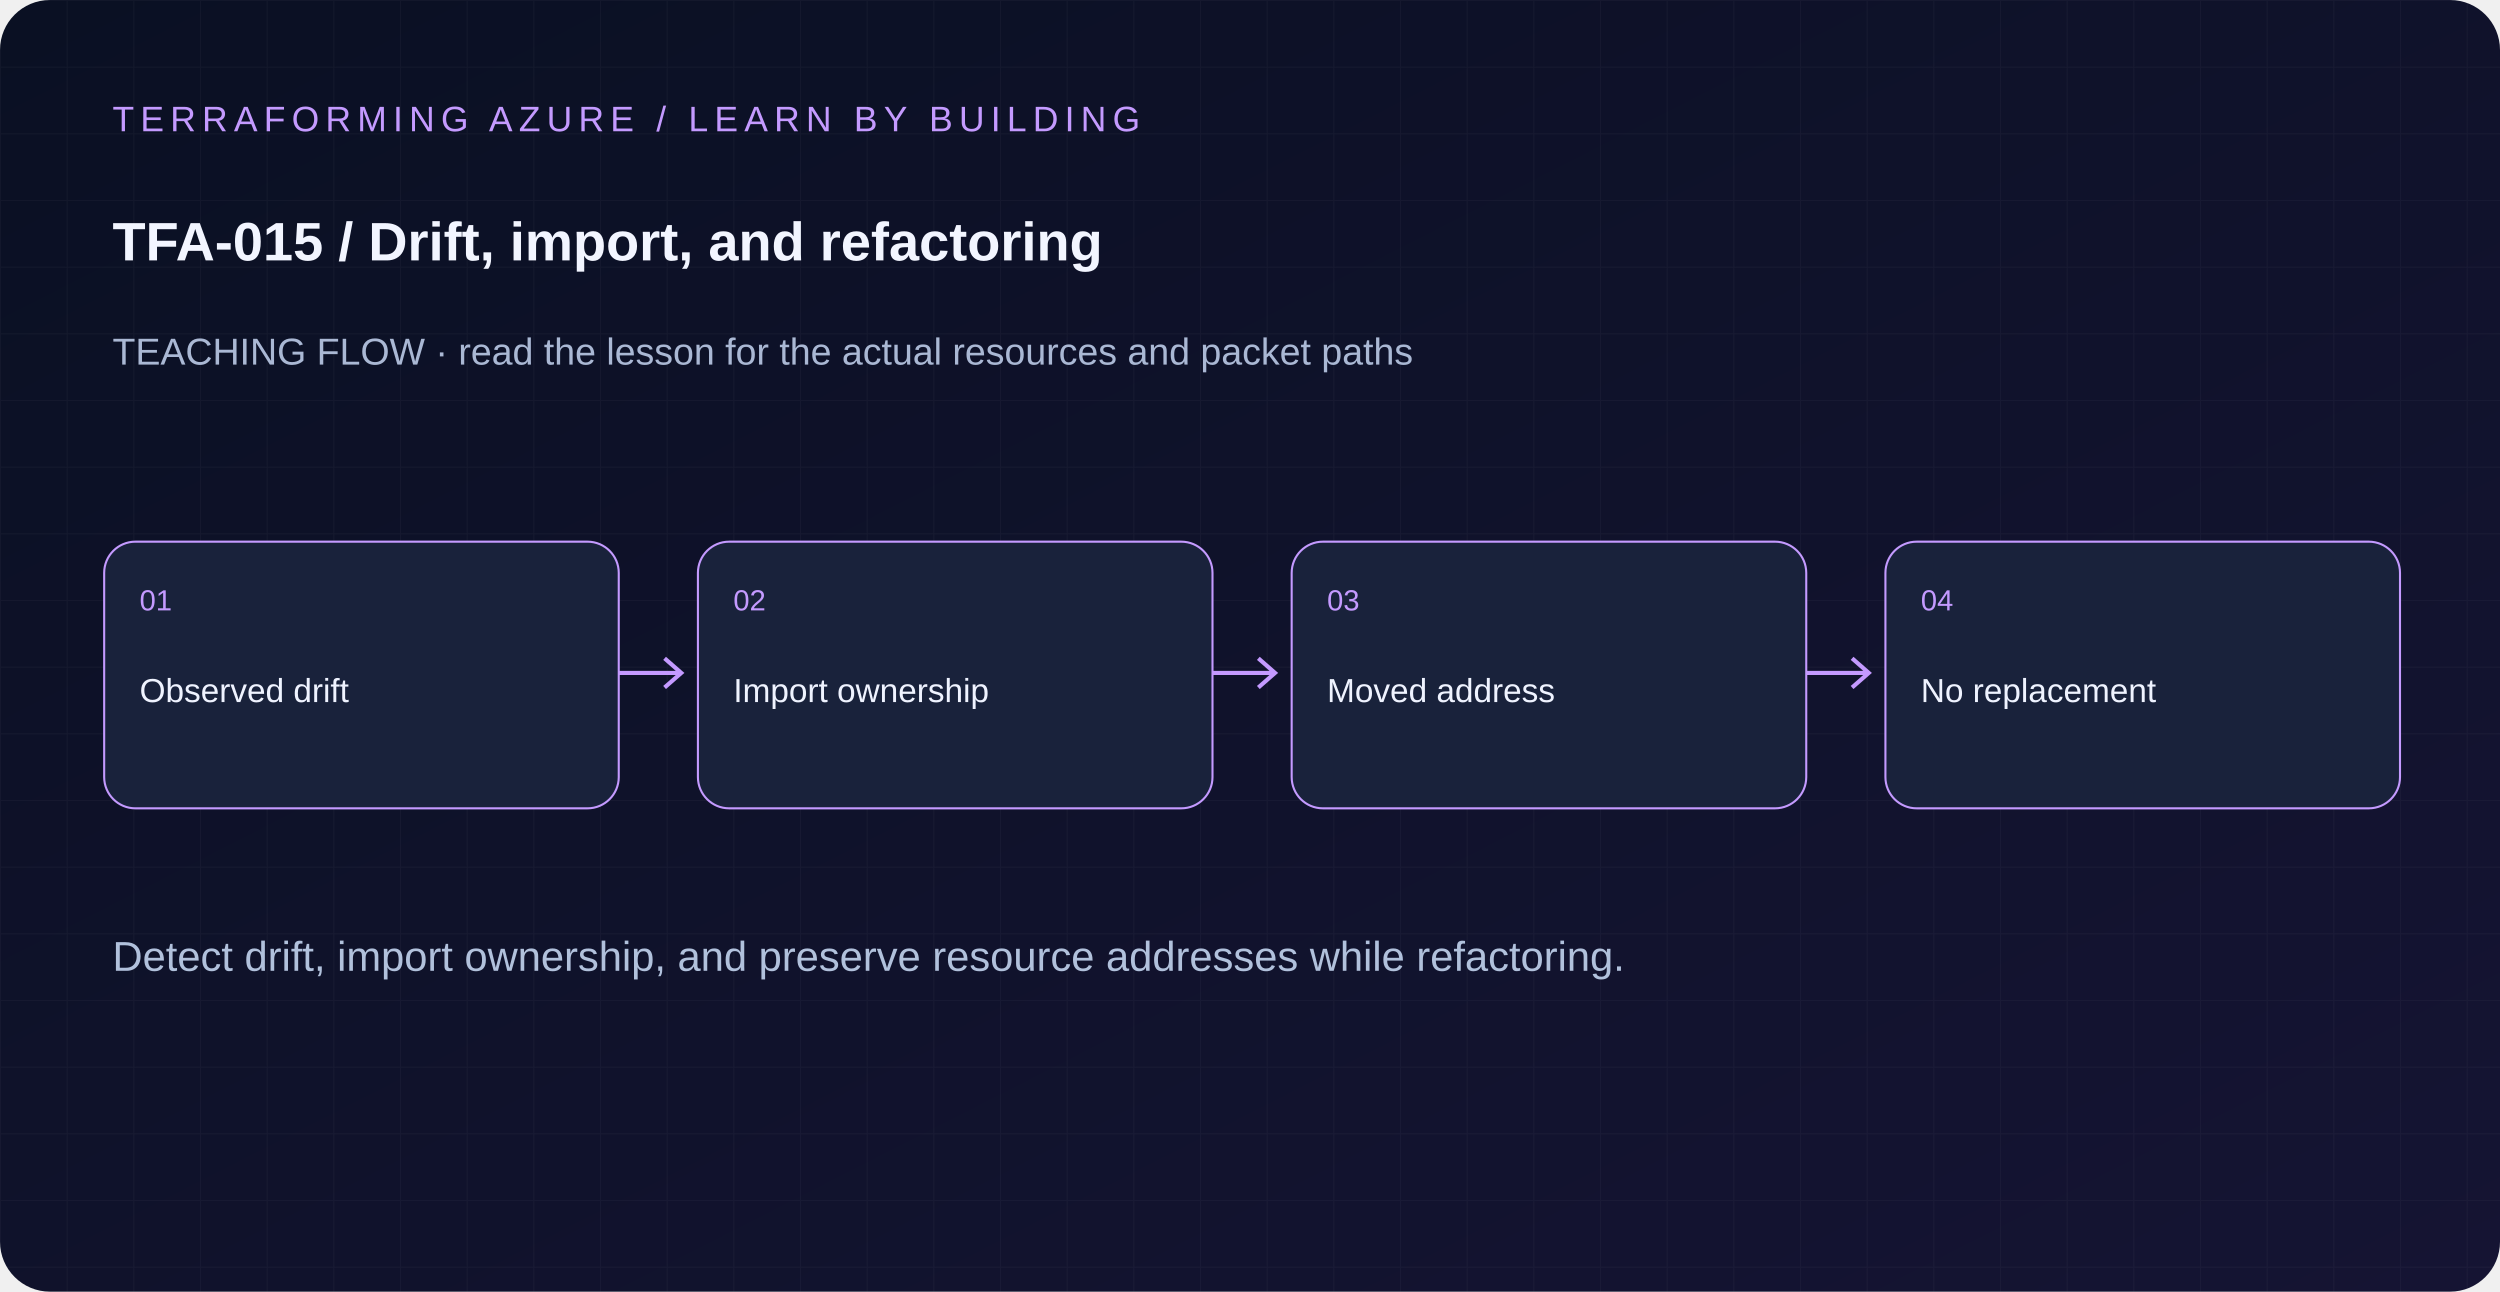
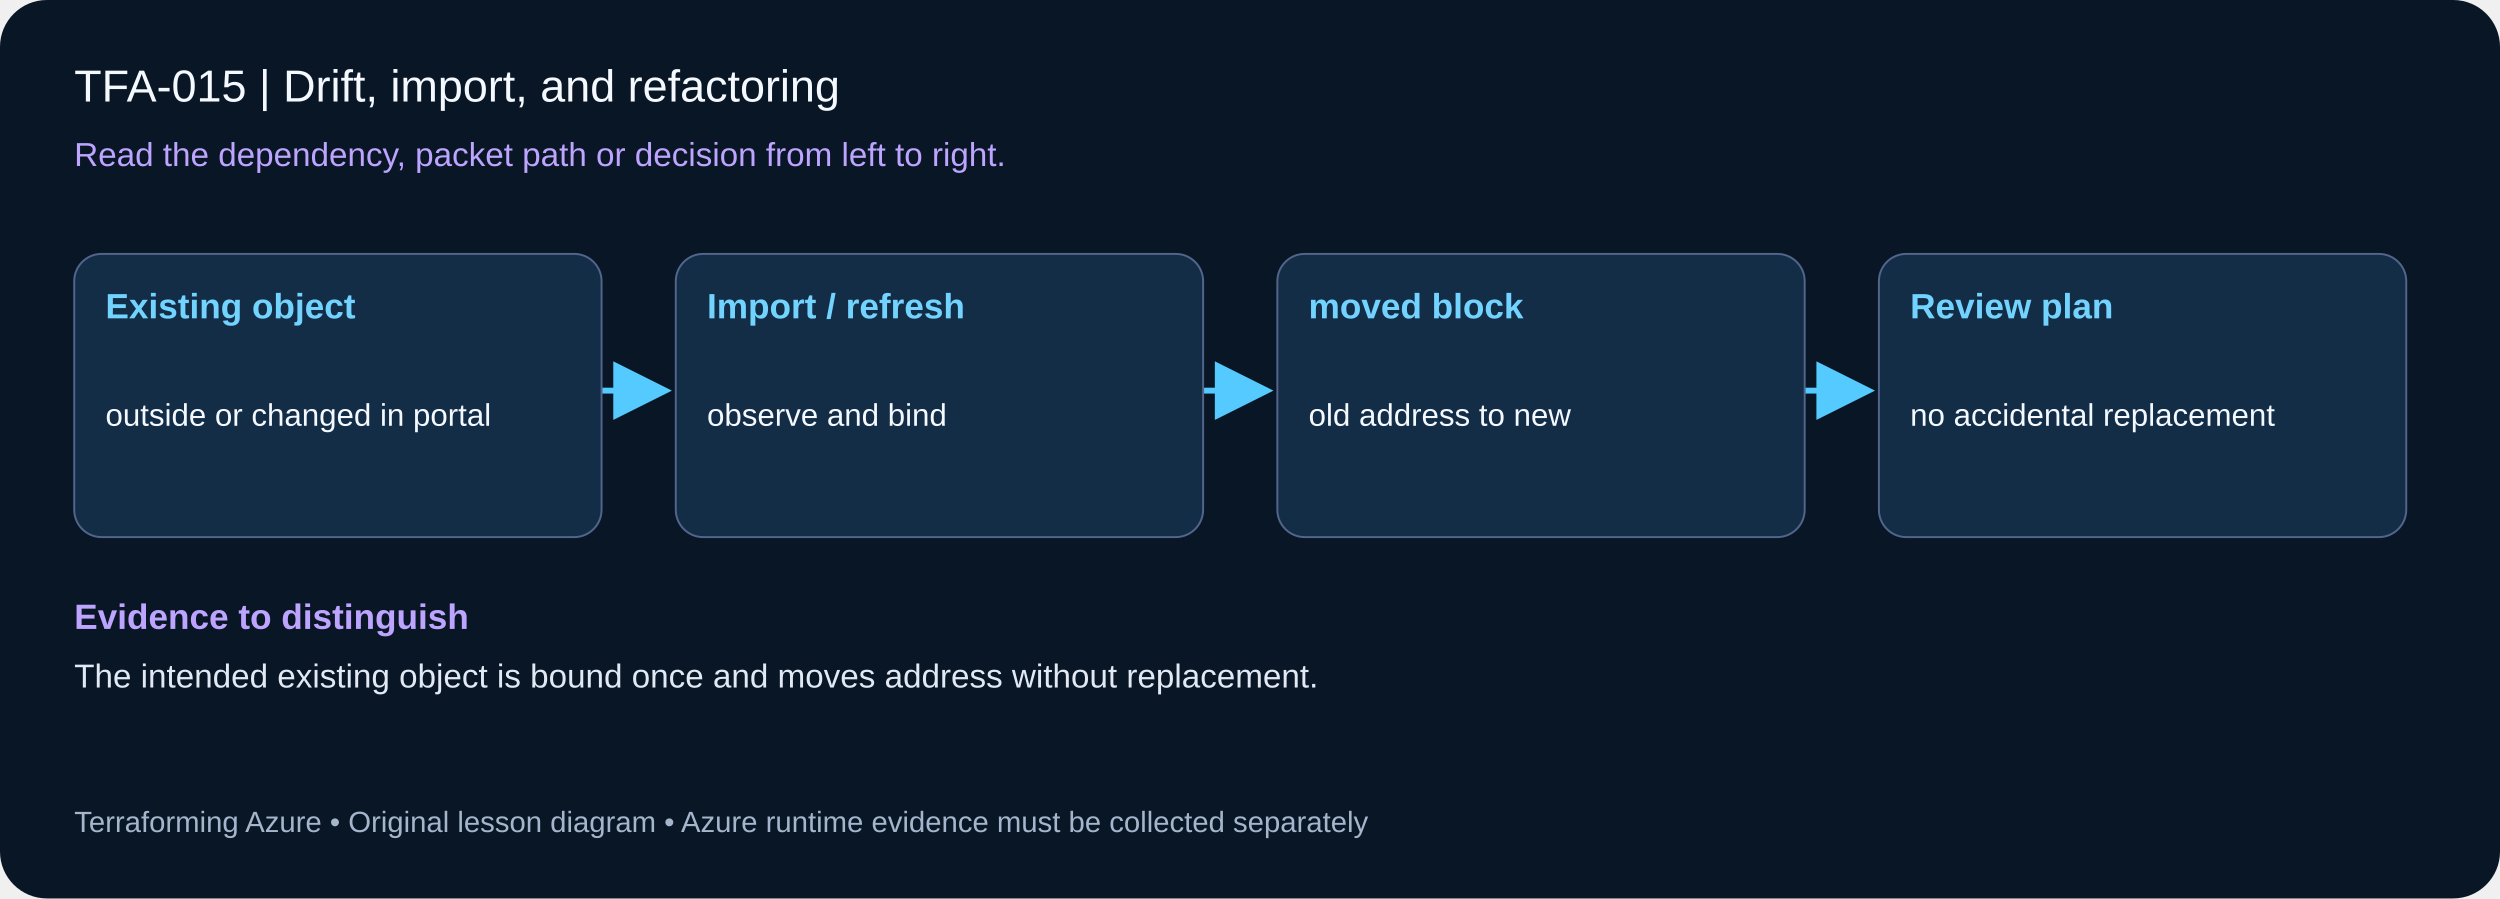
- <svg xmlns="http://www.w3.org/2000/svg" viewBox="0 0 1200 620" role="img" aria-labelledby="title desc">
+ <svg xmlns="http://www.w3.org/2000/svg" width="1280" height="460" viewBox="0 0 1280 460" role="img" aria-labelledby="title desc">
  <defs>
-     <linearGradient id="bg" x2="1" y2="1">
-       <stop stop-color="#0a1023" />
-       <stop offset="1" stop-color="#151433" />
-     </linearGradient>
-     <pattern id="grid" width="32" height="32" patternUnits="userSpaceOnUse">
-       <path d="M32 0H0V32" fill="none" stroke="#fff" stroke-opacity=".035" />
-     </pattern>
+     <marker id="arrow" markerWidth="10" markerHeight="10" refX="8" refY="5" orient="auto">
+       <path d="M0,0 L10,5 L0,10 Z" fill="#55caff" />
+     </marker>
  </defs>
-   <rect width="100%" height="100%" rx="24" fill="url(#bg)" />
-   <rect width="100%" height="100%" rx="24" fill="url(#grid)" />
-   <text x="54" y="63" fill="#c49aff" font-family="Segoe UI,Arial,sans-serif" font-size="17" letter-spacing="3">TERRAFORMING AZURE / LEARN BY BUILDING</text>
-   <text x="54" y="125" fill="#f2f5ff" font-family="Segoe UI,Arial" font-size="26" font-weight="700">TFA-015 / Drift, import, and refactoring</text>
-   <text x="54" y="175" fill="#aab8d4" font-family="Segoe UI,Arial" font-size="18">TEACHING FLOW · read the lesson for the actual resources and packet paths</text>
-   <path d="M297 323h30m-8-7 8 7-8 7" stroke="#c49aff" stroke-width="2" fill="none" />
-   <rect x="50" y="260" width="247" height="128" rx="15" fill="#19223b" stroke="#c49aff" />
-   <text x="67" y="293" fill="#c49aff" font-family="Segoe UI,Arial" font-size="14">01</text>
-   <text x="67" y="337" fill="#eff3ff" font-family="Segoe UI,Arial" font-size="16">Observed drift</text>
-   <path d="M582 323h30m-8-7 8 7-8 7" stroke="#c49aff" stroke-width="2" fill="none" />
-   <rect x="335" y="260" width="247" height="128" rx="15" fill="#19223b" stroke="#c49aff" />
-   <text x="352" y="293" fill="#c49aff" font-family="Segoe UI,Arial" font-size="14">02</text>
-   <text x="352" y="337" fill="#eff3ff" font-family="Segoe UI,Arial" font-size="16">Import ownership</text>
-   <path d="M867 323h30m-8-7 8 7-8 7" stroke="#c49aff" stroke-width="2" fill="none" />
-   <rect x="620" y="260" width="247" height="128" rx="15" fill="#19223b" stroke="#c49aff" />
-   <text x="637" y="293" fill="#c49aff" font-family="Segoe UI,Arial" font-size="14">03</text>
-   <text x="637" y="337" fill="#eff3ff" font-family="Segoe UI,Arial" font-size="16">Moved address</text>
-   <rect x="905" y="260" width="247" height="128" rx="15" fill="#19223b" stroke="#c49aff" />
-   <text x="922" y="293" fill="#c49aff" font-family="Segoe UI,Arial" font-size="14">04</text>
-   <text x="922" y="337" fill="#eff3ff" font-family="Segoe UI,Arial" font-size="16">No replacement</text>
-   <text x="54" y="466" fill="#b1c1dc" font-family="Segoe UI,Arial" font-size="20">Detect drift, import ownership, and preserve resource addresses while refactoring.</text>
+   <rect width="1280" height="460" rx="24" fill="#091625" />
+   <text x="38" y="52" font-family="Arial,sans-serif" font-size="23" fill="#f4f8ff">TFA-015 | Drift, import, and refactoring</text>
+   <text x="38" y="85" font-family="Arial,sans-serif" font-size="17" fill="#bca4ff">Read the dependency, packet path or decision from left to right.</text>
+   <line x1="308" y1="200" x2="338" y2="200" stroke="#55caff" stroke-width="3" marker-end="url(#arrow)" />
+   <rect x="38" y="130" width="270" height="145" rx="14" fill="#132d47" stroke="#52658c" />
+   <text x="54" y="163" font-family="Arial,sans-serif" font-size="18" font-weight="bold" fill="#72d3ff">Existing object</text>
+   <text x="54" y="218" font-family="Arial,sans-serif" font-size="16" fill="#f4f8ff">outside or changed in portal</text>
+   <line x1="616" y1="200" x2="646" y2="200" stroke="#55caff" stroke-width="3" marker-end="url(#arrow)" />
+   <rect x="346" y="130" width="270" height="145" rx="14" fill="#132d47" stroke="#52658c" />
+   <text x="362" y="163" font-family="Arial,sans-serif" font-size="18" font-weight="bold" fill="#72d3ff">Import / refresh</text>
+   <text x="362" y="218" font-family="Arial,sans-serif" font-size="16" fill="#f4f8ff">observe and bind</text>
+   <line x1="924" y1="200" x2="954" y2="200" stroke="#55caff" stroke-width="3" marker-end="url(#arrow)" />
+   <rect x="654" y="130" width="270" height="145" rx="14" fill="#132d47" stroke="#52658c" />
+   <text x="670" y="163" font-family="Arial,sans-serif" font-size="18" font-weight="bold" fill="#72d3ff">moved block</text>
+   <text x="670" y="218" font-family="Arial,sans-serif" font-size="16" fill="#f4f8ff">old address to new</text>
+   <rect x="962" y="130" width="270" height="145" rx="14" fill="#132d47" stroke="#52658c" />
+   <text x="978" y="163" font-family="Arial,sans-serif" font-size="18" font-weight="bold" fill="#72d3ff">Review plan</text>
+   <text x="978" y="218" font-family="Arial,sans-serif" font-size="16" fill="#f4f8ff">no accidental replacement</text>
+   <text x="38" y="322" font-family="Arial,sans-serif" font-size="18" font-weight="bold" fill="#bca4ff">Evidence to distinguish</text>
+   <text x="38" y="352" font-family="Arial,sans-serif" font-size="17" fill="#e1e9f4">The intended existing object is bound once and moves address without replacement.</text>
+   <text x="38" y="426" font-family="Arial,sans-serif" font-size="15" fill="#a4b5cc">Terraforming Azure • Original lesson diagram • Azure runtime evidence must be collected separately</text>
</svg>
